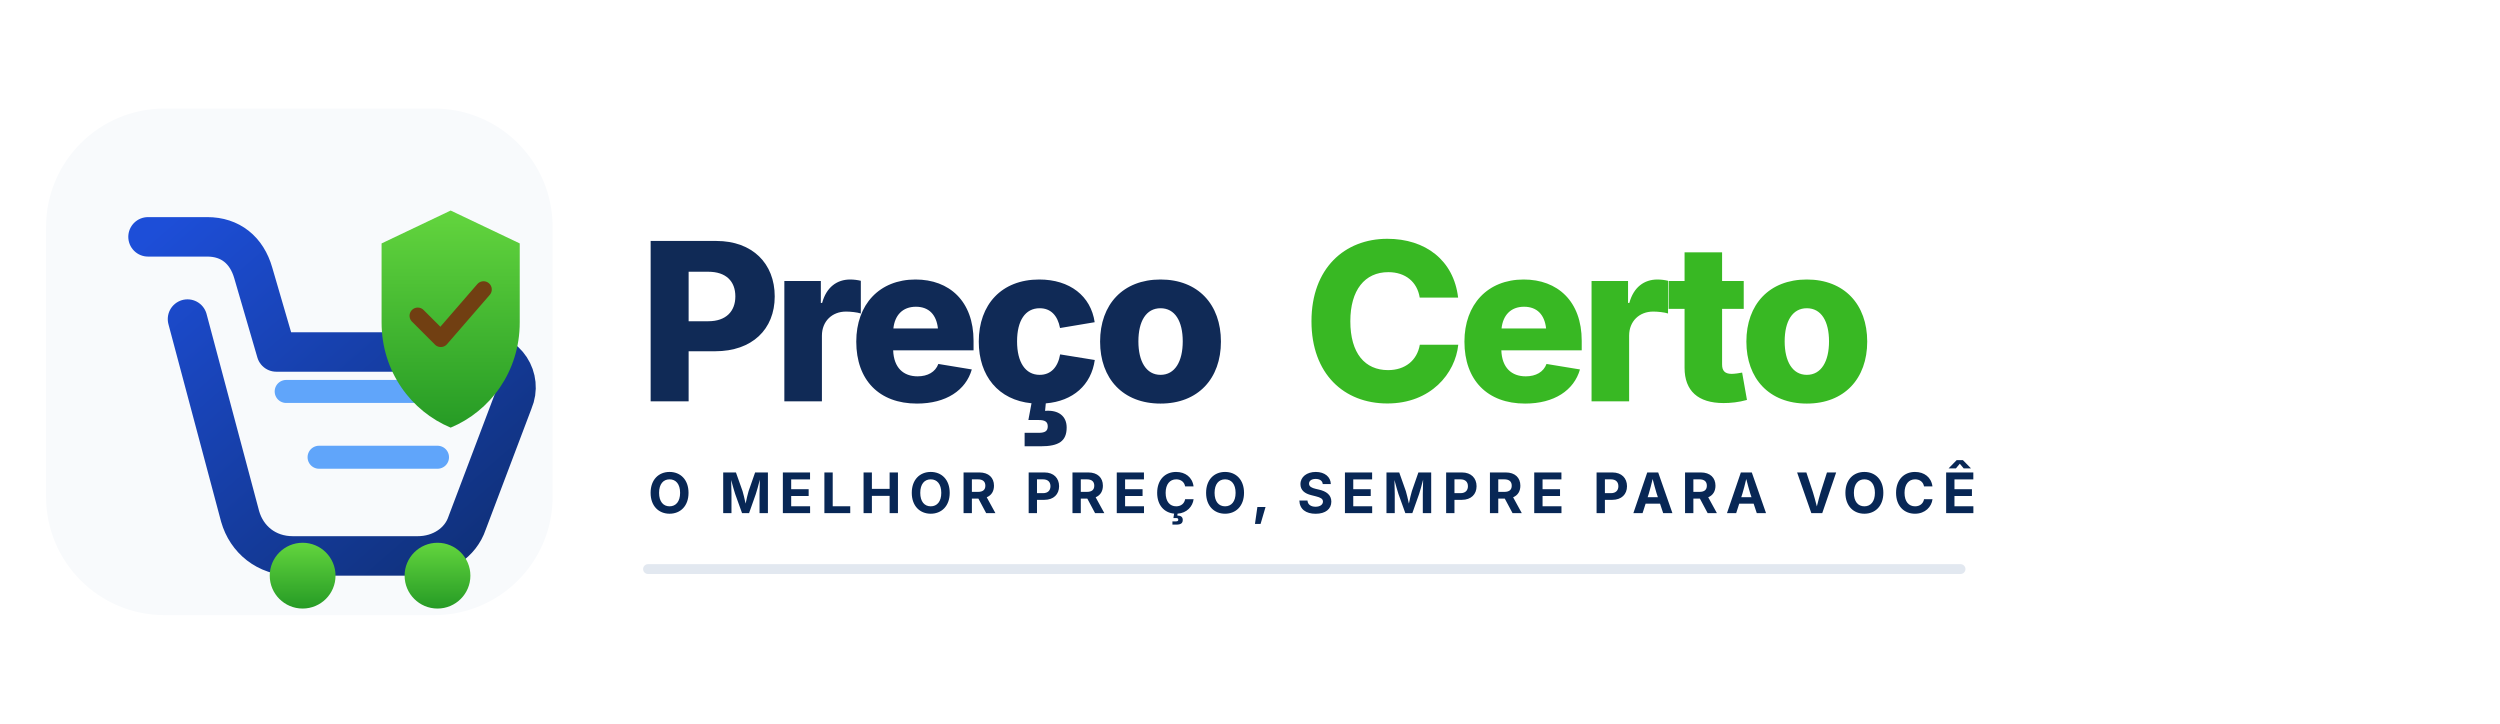
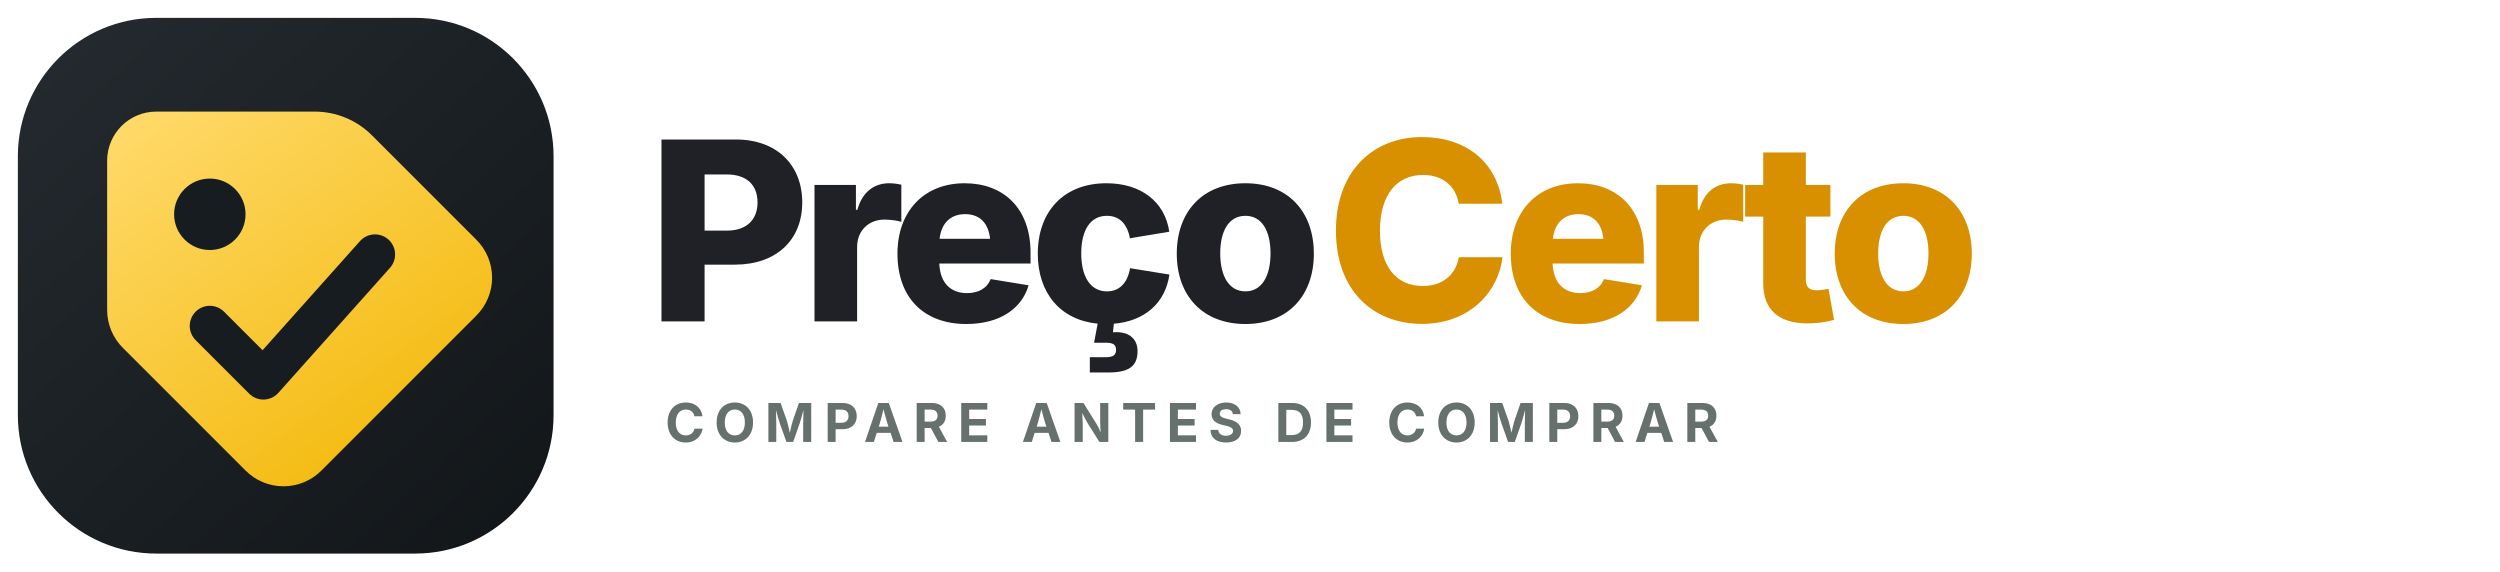
- <svg xmlns="http://www.w3.org/2000/svg" viewBox="0 0 760 220" role="img" aria-labelledby="title desc">
+ <svg xmlns="http://www.w3.org/2000/svg" width="560" height="128" viewBox="0 0 560 128" role="img" aria-labelledby="title desc">
  <defs>
-     <linearGradient id="blue" x1="0" y1="0" x2="1" y2="1">
-       <stop stop-color="#1D4ED8" />
-       <stop offset="1" stop-color="#0F2F75" />
+     <linearGradient id="bg" x1="8" y1="6" x2="118" y2="124" gradientUnits="userSpaceOnUse">
+       <stop stop-color="#242A2F" />
+       <stop offset="1" stop-color="#121619" />
    </linearGradient>
-     <linearGradient id="gold" x1="0" y1="0" x2="0" y2="1">
-       <stop stop-color="#63D53E" />
-       <stop offset="1" stop-color="#269B25" />
+     <linearGradient id="gold" x1="37" y1="23" x2="98" y2="108" gradientUnits="userSpaceOnUse">
+       <stop stop-color="#FFD968" />
+       <stop offset="1" stop-color="#F2B705" />
    </linearGradient>
  </defs>
-   <g transform="translate(14 33)">
-     <rect width="154" height="154" rx="36" fill="#F8FAFC" />
-     <path d="M31 39h18c7 0 12 4 14 11l7 24h62c8 0 13 8 10 15l-14 37c-2 6-8 10-15 10H75c-8 0-14-5-16-12L43 64" fill="none" stroke="url(#blue)" stroke-width="12" stroke-linecap="round" stroke-linejoin="round" />
-     <path d="M73 86h53M83 106h36" stroke="#60A5FA" stroke-width="7" stroke-linecap="round" />
-     <circle cx="78" cy="142" r="10" fill="url(#gold)" />
-     <circle cx="119" cy="142" r="10" fill="url(#gold)" />
-     <path d="M123 31l21 10v24c0 15-9 27-21 32-12-5-21-17-21-32V41Z" fill="url(#gold)" />
-     <path d="m113 63 7 7 13-15" fill="none" stroke="#713F12" stroke-width="5" stroke-linecap="round" stroke-linejoin="round" />
+   <g aria-hidden="true">
+     <rect x="4" y="4" width="120" height="120" rx="31" fill="url(#bg)" />
+     <path d="M35 25h35.5c4.8 0 9.4 1.9 12.8 5.3l23.4 23.4a12 12 0 0 1 0 17L72 105.4a12 12 0 0 1-17 0L27.6 78A12 12 0 0 1 24 69.5V36a11 11 0 0 1 11-11Z" fill="url(#gold)" />
+     <circle cx="47" cy="48" r="8" fill="#171C20" />
+     <path d="m47 73 12 12 25-28" fill="none" stroke="#171C20" stroke-width="9" stroke-linecap="round" stroke-linejoin="round" />
  </g>
-   <g transform="translate(194 62)" font-family="Outfit,Inter,Arial,sans-serif">
-     <text x="0" y="60" fill="#102A56" font-size="67" font-weight="760" letter-spacing="-3">Preço</text>
-     <text x="202" y="60" fill="#38B823" font-size="67" font-weight="760" letter-spacing="-3">Certo</text>
-     <text x="3" y="94" fill="#082755" font-family="Inter,Arial,sans-serif" font-size="17" font-weight="700" letter-spacing="2.3">O MELHOR PREÇO, SEMPRE PARA VOCÊ</text>
-     <path d="M3 111h399" stroke="#E2E8F0" stroke-width="3" stroke-linecap="round" />
+   <g font-family="Manrope,Inter,Arial,sans-serif">
+     <text x="145" y="72" fill="#202126" font-size="56" font-weight="800" letter-spacing="-2.2">Preço</text>
+     <text x="297" y="72" fill="#D89000" font-size="56" font-weight="800" letter-spacing="-2.2">Certo</text>
+     <text x="149" y="99" fill="#66706D" font-size="12" font-weight="750" letter-spacing="2.1">COMPARE ANTES DE COMPRAR</text>
  </g>
</svg>
